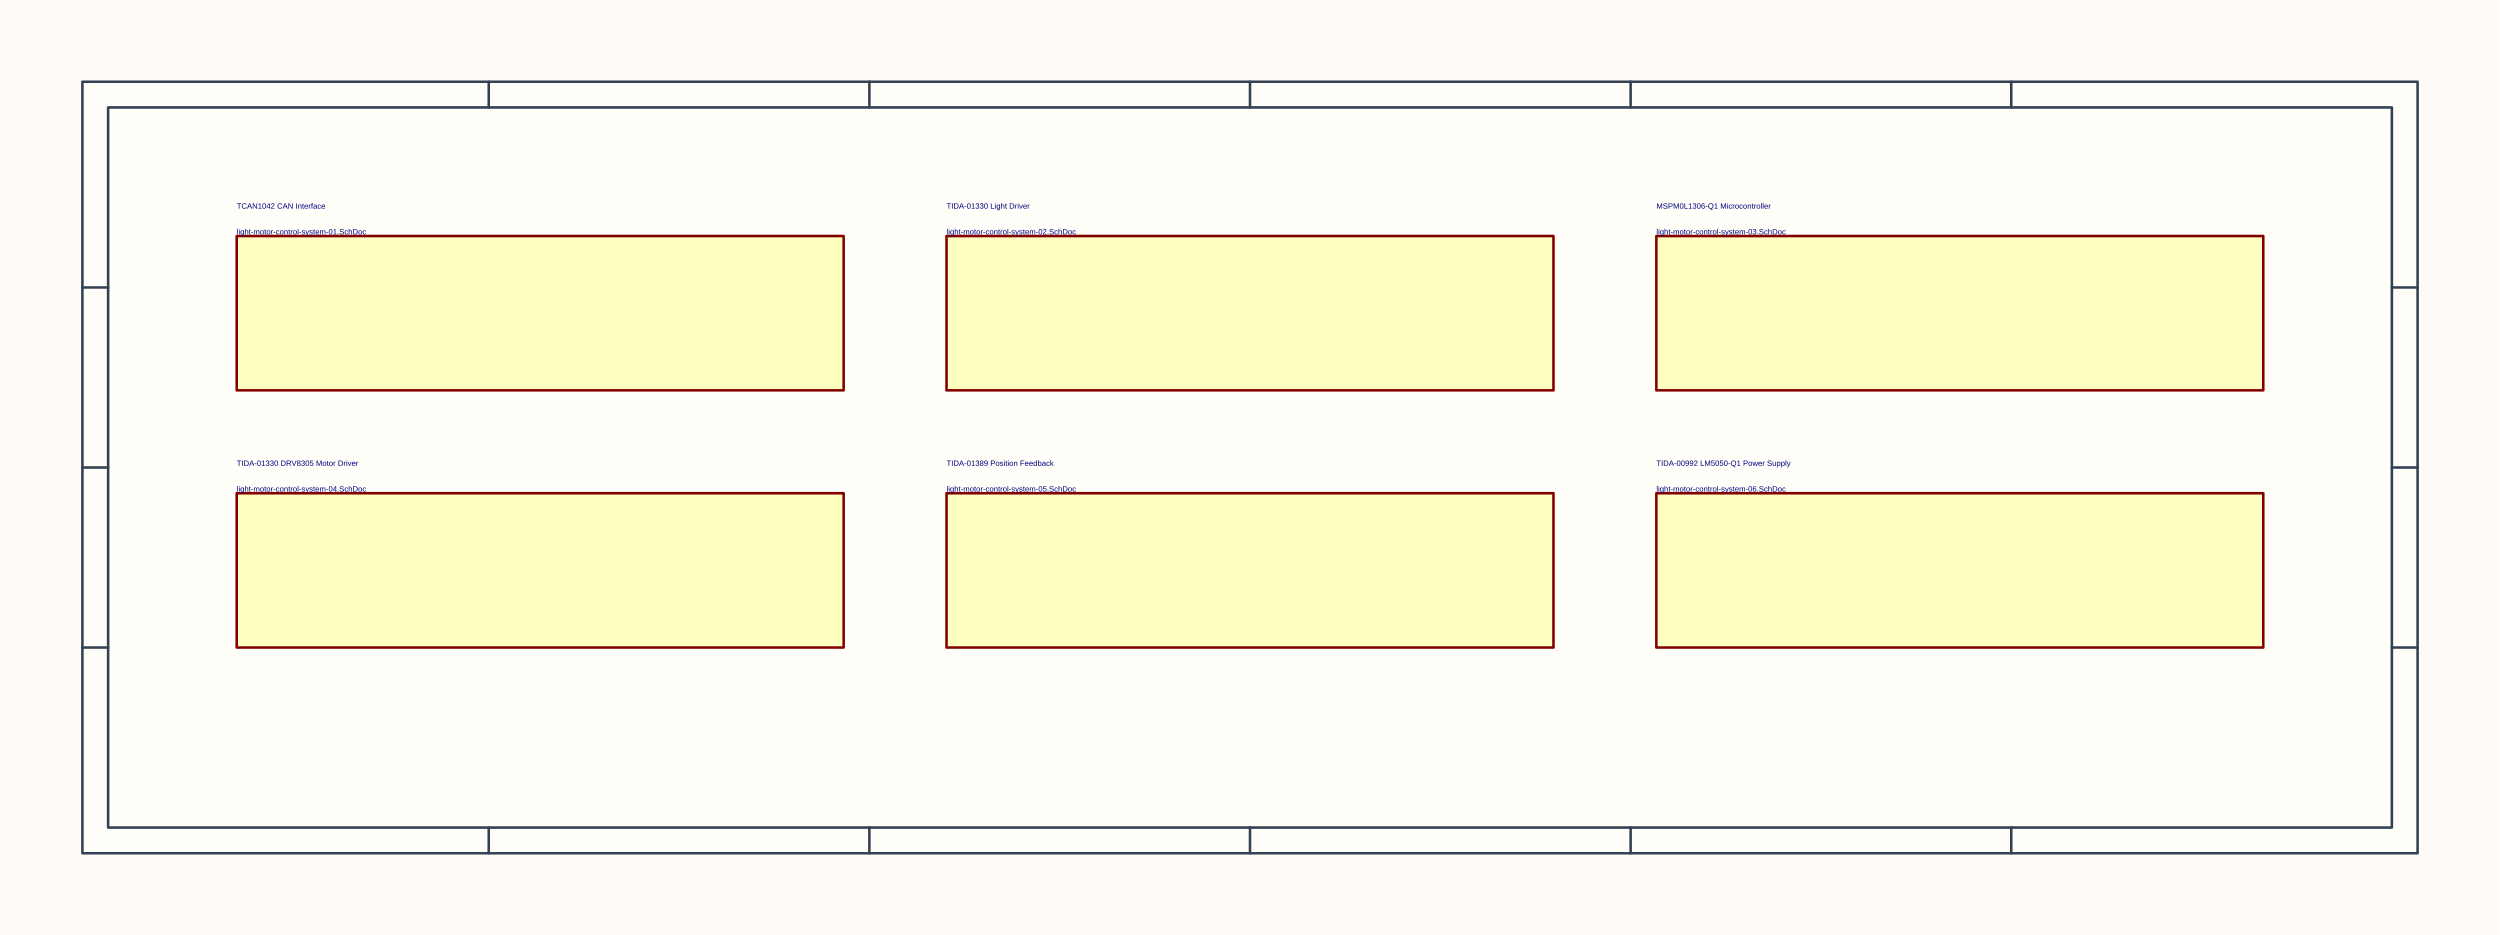
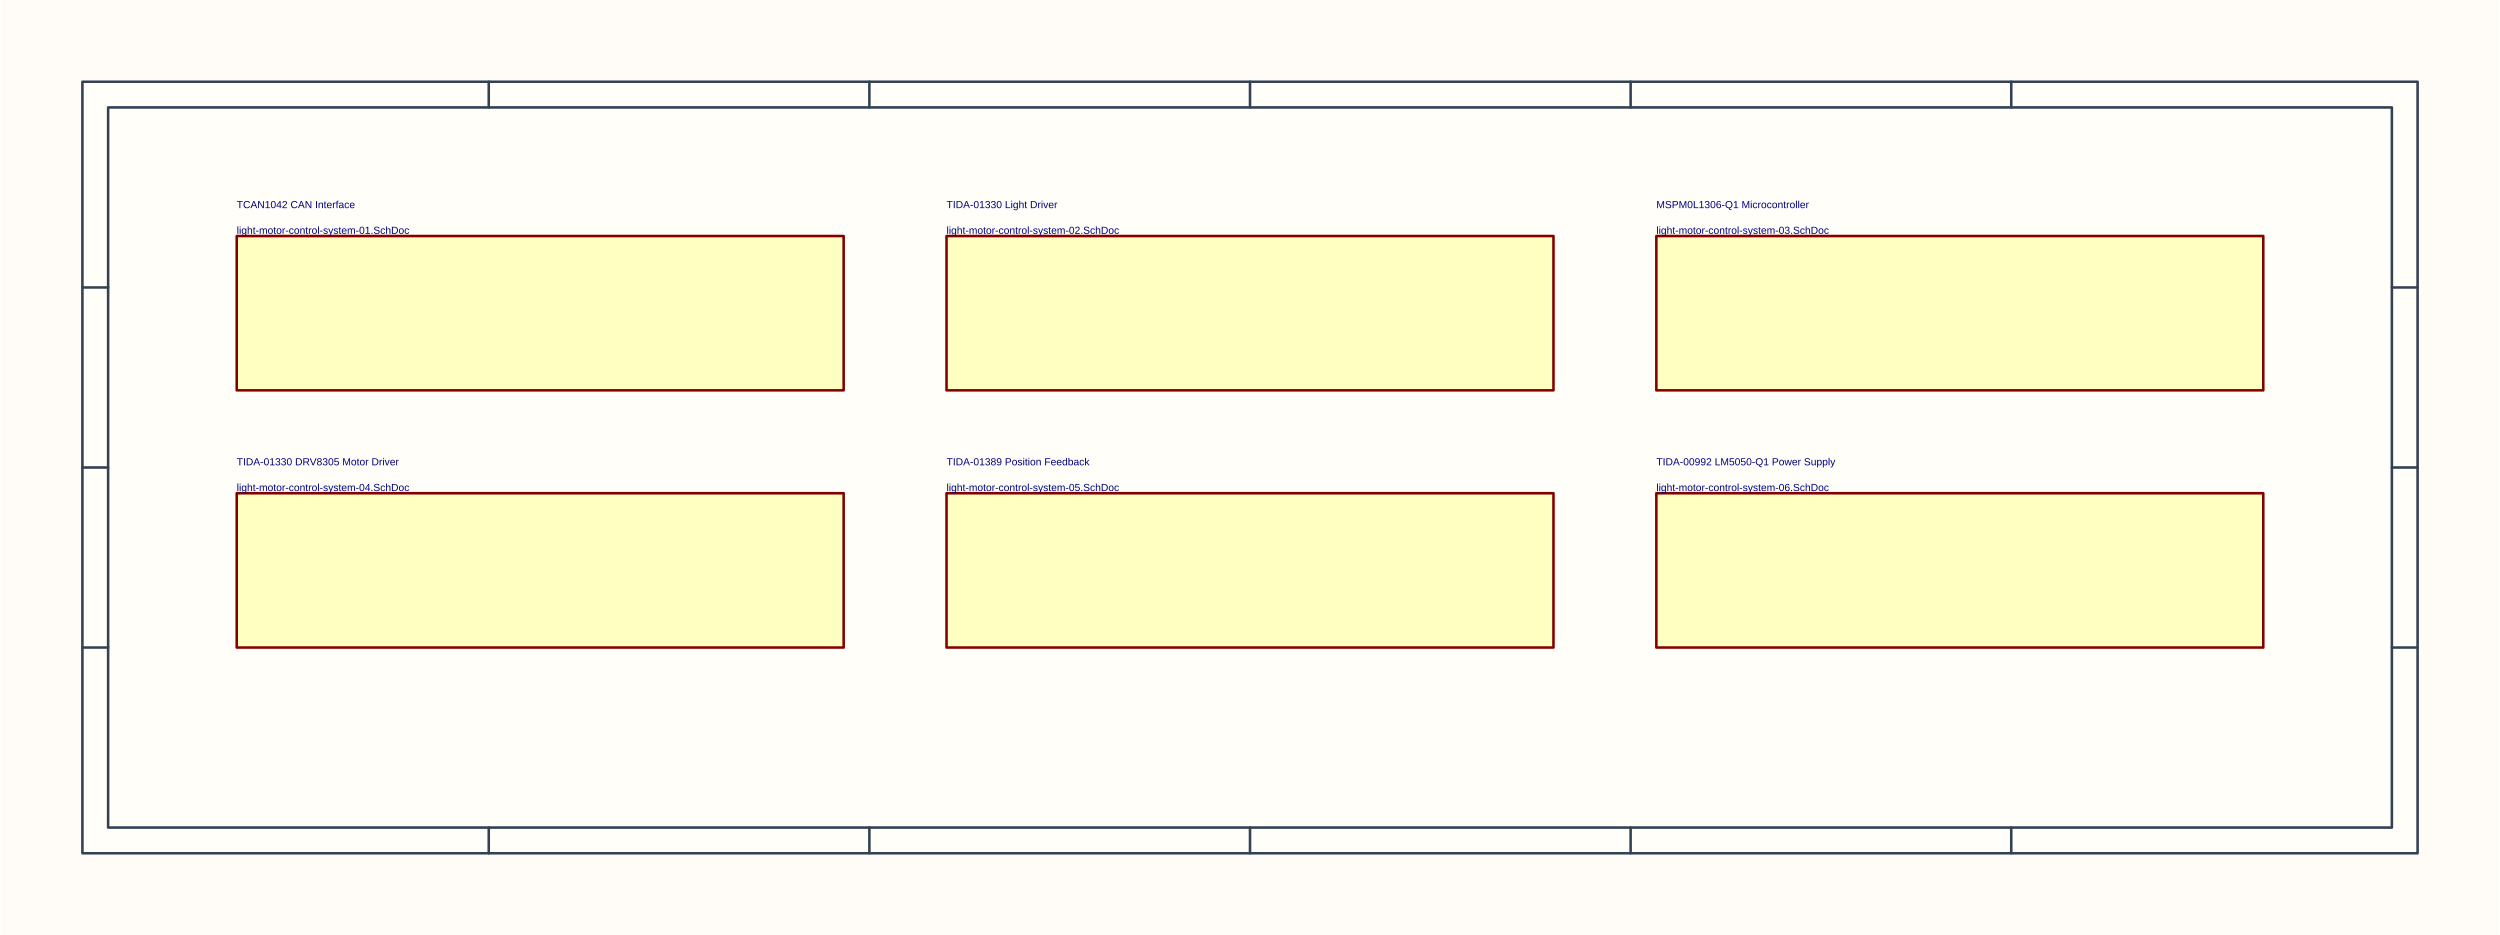
<svg xmlns="http://www.w3.org/2000/svg" width="1000" height="374" viewBox="0 0 971.56 363.56" role="img" aria-label="Altium schematic sheet" class="altium-sheet" data-renderer="altiumts">
  <rect width="100%" height="100%" fill="#fffcf8" />
  <g stroke-linecap="round" stroke-linejoin="round">
    <defs>
      <clipPath id="altium-sheet-paper">
        <rect x="31.78" y="31.78" width="908" height="300" />
      </clipPath>
    </defs>
    <g data-record="SheetBorder" fill="#fffef8" stroke="#334155" stroke-width="1">
      <rect x="31.78" y="31.78" width="908" height="300" />
      <rect x="41.78" y="41.78" width="888" height="280" fill="none" />
      <path d="M 189.78 31.78 V 41.78 M 189.78 321.78 V 331.78" />
      <path d="M 337.78 31.78 V 41.78 M 337.78 321.78 V 331.78" />
      <path d="M 485.78 31.78 V 41.78 M 485.78 321.78 V 331.78" />
      <path d="M 633.78 31.78 V 41.78 M 633.78 321.78 V 331.78" />
      <path d="M 781.78 31.78 V 41.78 M 781.78 321.78 V 331.78" />
      <path d="M 31.78 111.78 H 41.78 M 929.78 111.78 H 939.78" />
      <path d="M 31.78 181.78 H 41.78 M 929.78 181.78 H 939.78" />
      <path d="M 31.78 251.78 H 41.78 M 929.78 251.78 H 939.78" />
    </g>
    <g data-sheet-content="true" clip-path="url(#altium-sheet-paper)">
      <rect data-record="15" x="91.78" y="91.78" width="236" height="60" fill="#ffffc2" stroke="#840000" stroke-width="1" />
-       <text data-record="32" x="0" y="0" fill="#000080" font-family="Arial" font-size="3" font-style="normal" font-weight="normal" text-decoration="none" text-anchor="start" dominant-baseline="text-after-edge" transform="translate(91.78 81.78) rotate(0)">TCAN1042 CAN Interface</text>
-       <text data-record="33" x="0" y="0" fill="#000080" font-family="Arial" font-size="3" font-style="normal" font-weight="normal" text-decoration="none" text-anchor="start" dominant-baseline="text-after-edge" transform="translate(91.78 91.78) rotate(0)">light-motor-control-system-01.SchDoc</text>
+       <text data-record="32" x="0" y="0" fill="#000080" font-family="Arial" font-size="4" font-style="normal" font-weight="normal" text-decoration="none" text-anchor="start" dominant-baseline="text-after-edge" transform="translate(91.78 81.78) rotate(0)">TCAN1042 CAN Interface</text>
+       <text data-record="33" x="0" y="0" fill="#000080" font-family="Arial" font-size="4" font-style="normal" font-weight="normal" text-decoration="none" text-anchor="start" dominant-baseline="text-after-edge" transform="translate(91.78 91.78) rotate(0)">light-motor-control-system-01.SchDoc</text>
      <rect data-record="15" x="367.78" y="91.78" width="236" height="60" fill="#ffffc2" stroke="#840000" stroke-width="1" />
-       <text data-record="32" x="0" y="0" fill="#000080" font-family="Arial" font-size="3" font-style="normal" font-weight="normal" text-decoration="none" text-anchor="start" dominant-baseline="text-after-edge" transform="translate(367.78 81.78) rotate(0)">TIDA-01330 Light Driver</text>
-       <text data-record="33" x="0" y="0" fill="#000080" font-family="Arial" font-size="3" font-style="normal" font-weight="normal" text-decoration="none" text-anchor="start" dominant-baseline="text-after-edge" transform="translate(367.78 91.78) rotate(0)">light-motor-control-system-02.SchDoc</text>
+       <text data-record="32" x="0" y="0" fill="#000080" font-family="Arial" font-size="4" font-style="normal" font-weight="normal" text-decoration="none" text-anchor="start" dominant-baseline="text-after-edge" transform="translate(367.78 81.78) rotate(0)">TIDA-01330 Light Driver</text>
+       <text data-record="33" x="0" y="0" fill="#000080" font-family="Arial" font-size="4" font-style="normal" font-weight="normal" text-decoration="none" text-anchor="start" dominant-baseline="text-after-edge" transform="translate(367.78 91.78) rotate(0)">light-motor-control-system-02.SchDoc</text>
      <rect data-record="15" x="643.78" y="91.78" width="236" height="60" fill="#ffffc2" stroke="#840000" stroke-width="1" />
-       <text data-record="32" x="0" y="0" fill="#000080" font-family="Arial" font-size="3" font-style="normal" font-weight="normal" text-decoration="none" text-anchor="start" dominant-baseline="text-after-edge" transform="translate(643.78 81.78) rotate(0)">MSPM0L1306-Q1 Microcontroller</text>
-       <text data-record="33" x="0" y="0" fill="#000080" font-family="Arial" font-size="3" font-style="normal" font-weight="normal" text-decoration="none" text-anchor="start" dominant-baseline="text-after-edge" transform="translate(643.78 91.78) rotate(0)">light-motor-control-system-03.SchDoc</text>
+       <text data-record="32" x="0" y="0" fill="#000080" font-family="Arial" font-size="4" font-style="normal" font-weight="normal" text-decoration="none" text-anchor="start" dominant-baseline="text-after-edge" transform="translate(643.78 81.78) rotate(0)">MSPM0L1306-Q1 Microcontroller</text>
+       <text data-record="33" x="0" y="0" fill="#000080" font-family="Arial" font-size="4" font-style="normal" font-weight="normal" text-decoration="none" text-anchor="start" dominant-baseline="text-after-edge" transform="translate(643.78 91.78) rotate(0)">light-motor-control-system-03.SchDoc</text>
      <rect data-record="15" x="91.78" y="191.78" width="236" height="60" fill="#ffffc2" stroke="#840000" stroke-width="1" />
-       <text data-record="32" x="0" y="0" fill="#000080" font-family="Arial" font-size="3" font-style="normal" font-weight="normal" text-decoration="none" text-anchor="start" dominant-baseline="text-after-edge" transform="translate(91.78 181.78) rotate(0)">TIDA-01330 DRV8305 Motor Driver</text>
-       <text data-record="33" x="0" y="0" fill="#000080" font-family="Arial" font-size="3" font-style="normal" font-weight="normal" text-decoration="none" text-anchor="start" dominant-baseline="text-after-edge" transform="translate(91.78 191.78) rotate(0)">light-motor-control-system-04.SchDoc</text>
+       <text data-record="32" x="0" y="0" fill="#000080" font-family="Arial" font-size="4" font-style="normal" font-weight="normal" text-decoration="none" text-anchor="start" dominant-baseline="text-after-edge" transform="translate(91.78 181.78) rotate(0)">TIDA-01330 DRV8305 Motor Driver</text>
+       <text data-record="33" x="0" y="0" fill="#000080" font-family="Arial" font-size="4" font-style="normal" font-weight="normal" text-decoration="none" text-anchor="start" dominant-baseline="text-after-edge" transform="translate(91.78 191.78) rotate(0)">light-motor-control-system-04.SchDoc</text>
      <rect data-record="15" x="367.78" y="191.78" width="236" height="60" fill="#ffffc2" stroke="#840000" stroke-width="1" />
-       <text data-record="32" x="0" y="0" fill="#000080" font-family="Arial" font-size="3" font-style="normal" font-weight="normal" text-decoration="none" text-anchor="start" dominant-baseline="text-after-edge" transform="translate(367.78 181.78) rotate(0)">TIDA-01389 Position Feedback</text>
-       <text data-record="33" x="0" y="0" fill="#000080" font-family="Arial" font-size="3" font-style="normal" font-weight="normal" text-decoration="none" text-anchor="start" dominant-baseline="text-after-edge" transform="translate(367.78 191.78) rotate(0)">light-motor-control-system-05.SchDoc</text>
+       <text data-record="32" x="0" y="0" fill="#000080" font-family="Arial" font-size="4" font-style="normal" font-weight="normal" text-decoration="none" text-anchor="start" dominant-baseline="text-after-edge" transform="translate(367.78 181.78) rotate(0)">TIDA-01389 Position Feedback</text>
+       <text data-record="33" x="0" y="0" fill="#000080" font-family="Arial" font-size="4" font-style="normal" font-weight="normal" text-decoration="none" text-anchor="start" dominant-baseline="text-after-edge" transform="translate(367.78 191.78) rotate(0)">light-motor-control-system-05.SchDoc</text>
      <rect data-record="15" x="643.78" y="191.78" width="236" height="60" fill="#ffffc2" stroke="#840000" stroke-width="1" />
-       <text data-record="32" x="0" y="0" fill="#000080" font-family="Arial" font-size="3" font-style="normal" font-weight="normal" text-decoration="none" text-anchor="start" dominant-baseline="text-after-edge" transform="translate(643.78 181.78) rotate(0)">TIDA-00992 LM5050-Q1 Power Supply</text>
-       <text data-record="33" x="0" y="0" fill="#000080" font-family="Arial" font-size="3" font-style="normal" font-weight="normal" text-decoration="none" text-anchor="start" dominant-baseline="text-after-edge" transform="translate(643.78 191.78) rotate(0)">light-motor-control-system-06.SchDoc</text>
+       <text data-record="32" x="0" y="0" fill="#000080" font-family="Arial" font-size="4" font-style="normal" font-weight="normal" text-decoration="none" text-anchor="start" dominant-baseline="text-after-edge" transform="translate(643.78 181.78) rotate(0)">TIDA-00992 LM5050-Q1 Power Supply</text>
+       <text data-record="33" x="0" y="0" fill="#000080" font-family="Arial" font-size="4" font-style="normal" font-weight="normal" text-decoration="none" text-anchor="start" dominant-baseline="text-after-edge" transform="translate(643.78 191.78) rotate(0)">light-motor-control-system-06.SchDoc</text>
    </g>
  </g>
</svg>
